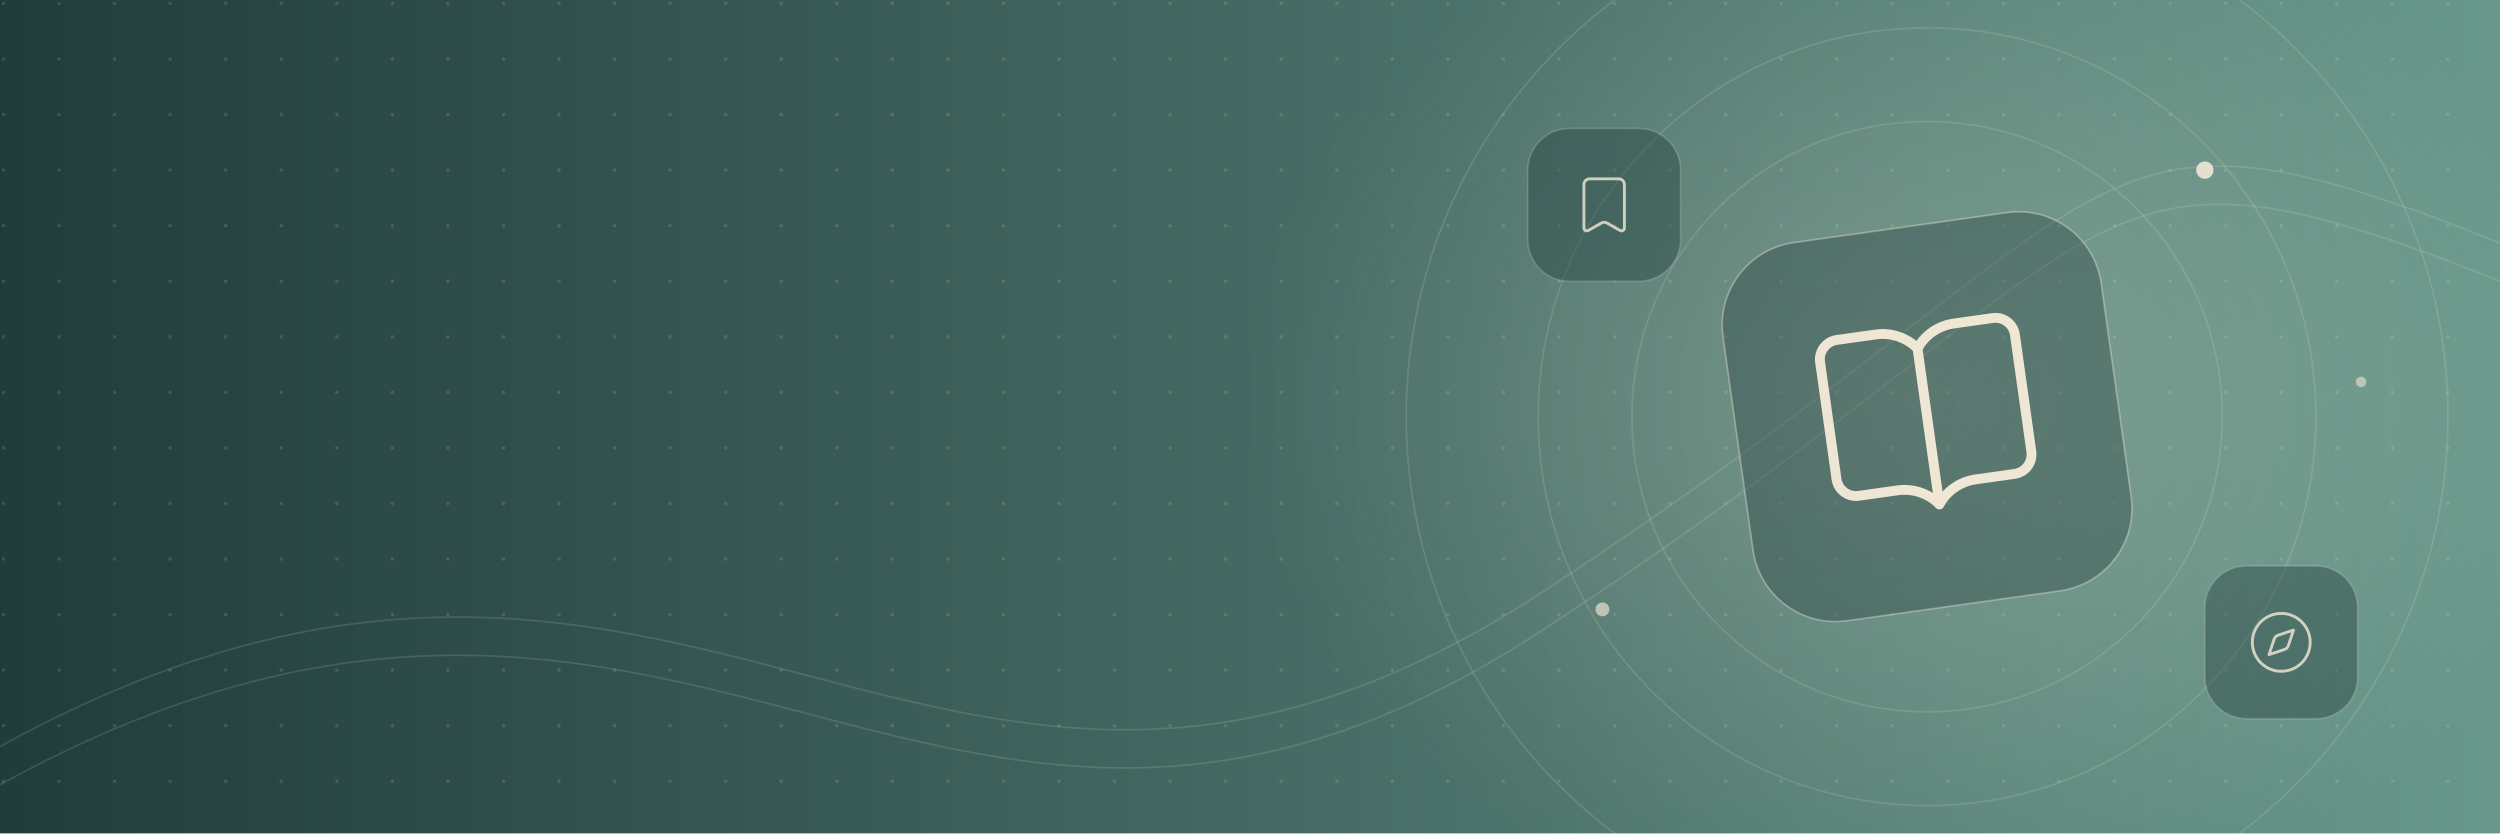
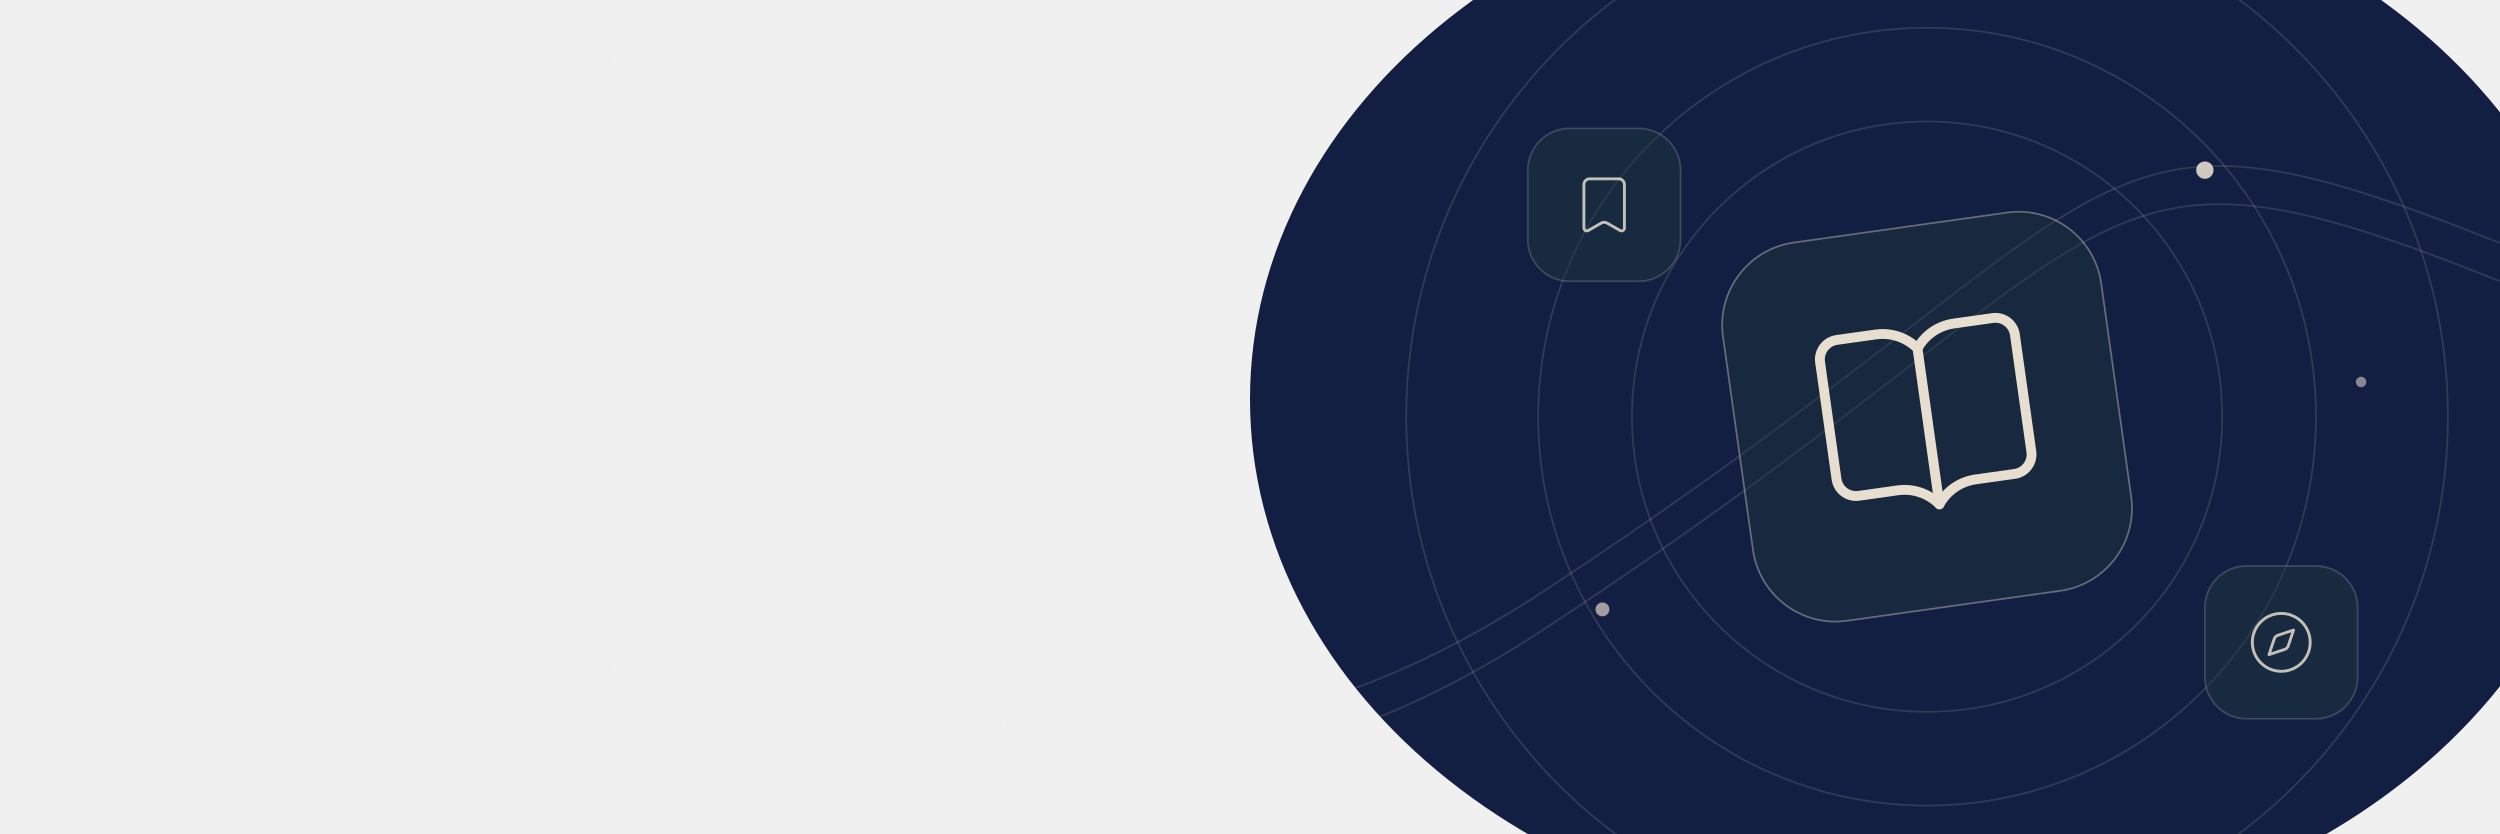
<svg xmlns="http://www.w3.org/2000/svg" width="1440" height="480" viewBox="0 0 1440 480" fill="none">
  <defs>
-     <linearGradient id="base">
-       <stop stop-color="#203b3b" />
-       <stop offset="1" stop-color="#68988b" />
-     </linearGradient>
-     <radialGradient id="glow">
-       <stop stop-color="#fff2df" stop-opacity=".22" />
-       <stop offset="1" stop-color="#fff2df" stop-opacity="0" />
-     </radialGradient>
    <pattern id="dots" width="32" height="32" patternUnits="userSpaceOnUse">
-       <circle cx="2" cy="2" r="1" fill="#fff2df" opacity=".14" />
+       <circle cx="2" cy="2" r="1" fill="#ffffff" opacity=".12" />
    </pattern>
  </defs>
-   <path fill="url(#base)" d="M0 0h1440v480H0z" />
  <path fill="url(#dots)" d="M0 0h1440v480H0z" />
-   <ellipse cx="1110" cy="230" rx="390" ry="310" fill="url(#glow)" />
+   <ellipse cx="1110" cy="230" rx="390" ry="310" fill="#131f42" />
  <g stroke="#fff2df" stroke-opacity=".13">
    <circle cx="1110" cy="240" r="170" />
    <circle cx="1110" cy="240" r="224" />
    <circle cx="1110" cy="240" r="300" />
    <path d="M0 430C400 210 540 570 890 340S1190 40 1440 140M0 452C400 232 540 592 890 362S1190 62 1440 162" />
  </g>
  <g transform="rotate(-8 1110 240)">
    <rect x="1000" y="130" width="220" height="220" rx="48" fill="#203b3b" fill-opacity=".35" stroke="#fff2df" stroke-opacity=".35" />
    <g transform="translate(1042 172)" opacity="0.9">
      <svg width="136" height="136" viewBox="0 0 24 24" fill="none" stroke="#fff2df" stroke-width="1" stroke-linecap="round" stroke-linejoin="round" class="lucide lucide-book-open" aria-hidden="true">
        <path d="M12 5v16" />
        <path d="M20.001 19A2 2 0 0022 17V5a2 2 0 00-1.999-2L16 3.002A5 5 0 0012 5a5 5 0 00-4-2H4a2 2 0 00-2 2v12a2 2 0 001.999 2H8a5 5 0 014 2 5 5 0 014-2z" />
      </svg>
    </g>
  </g>
  <rect x="880" y="74" width="88" height="88" rx="24" fill="#203b3b" fill-opacity=".4" stroke="#fff2df" stroke-opacity=".18" />
  <g transform="translate(904 98)" opacity="0.75">
    <svg width="40" height="40" viewBox="0 0 24 24" fill="none" stroke="#fff2df" stroke-width="1" stroke-linecap="round" stroke-linejoin="round" class="lucide lucide-bookmark" aria-hidden="true">
      <path d="M17 3a2 2 0 0 1 2 2v15a1 1 0 0 1-1.496.868l-4.512-2.578a2 2 0 0 0-1.984 0l-4.512 2.578A1 1 0 0 1 5 20V5a2 2 0 0 1 2-2z" />
    </svg>
  </g>
  <rect x="1270" y="326" width="88" height="88" rx="24" fill="#203b3b" fill-opacity=".4" stroke="#fff2df" stroke-opacity=".18" />
  <g transform="translate(1294 350)" opacity="0.75">
    <svg width="40" height="40" viewBox="0 0 24 24" fill="none" stroke="#fff2df" stroke-width="1" stroke-linecap="round" stroke-linejoin="round" class="lucide lucide-compass" aria-hidden="true">
      <circle cx="12" cy="12" r="10" />
      <path d="m16.24 7.76-1.804 5.411a2 2 0 0 1-1.265 1.265L7.76 16.24l1.804-5.411a2 2 0 0 1 1.265-1.265z" />
    </svg>
  </g>
  <g fill="#fff2df">
    <circle cx="1270" cy="98" r="5" opacity=".8" />
    <circle cx="923" cy="351" r="4" opacity=".6" />
    <circle cx="1360" cy="220" r="3" opacity=".5" />
  </g>
</svg>
